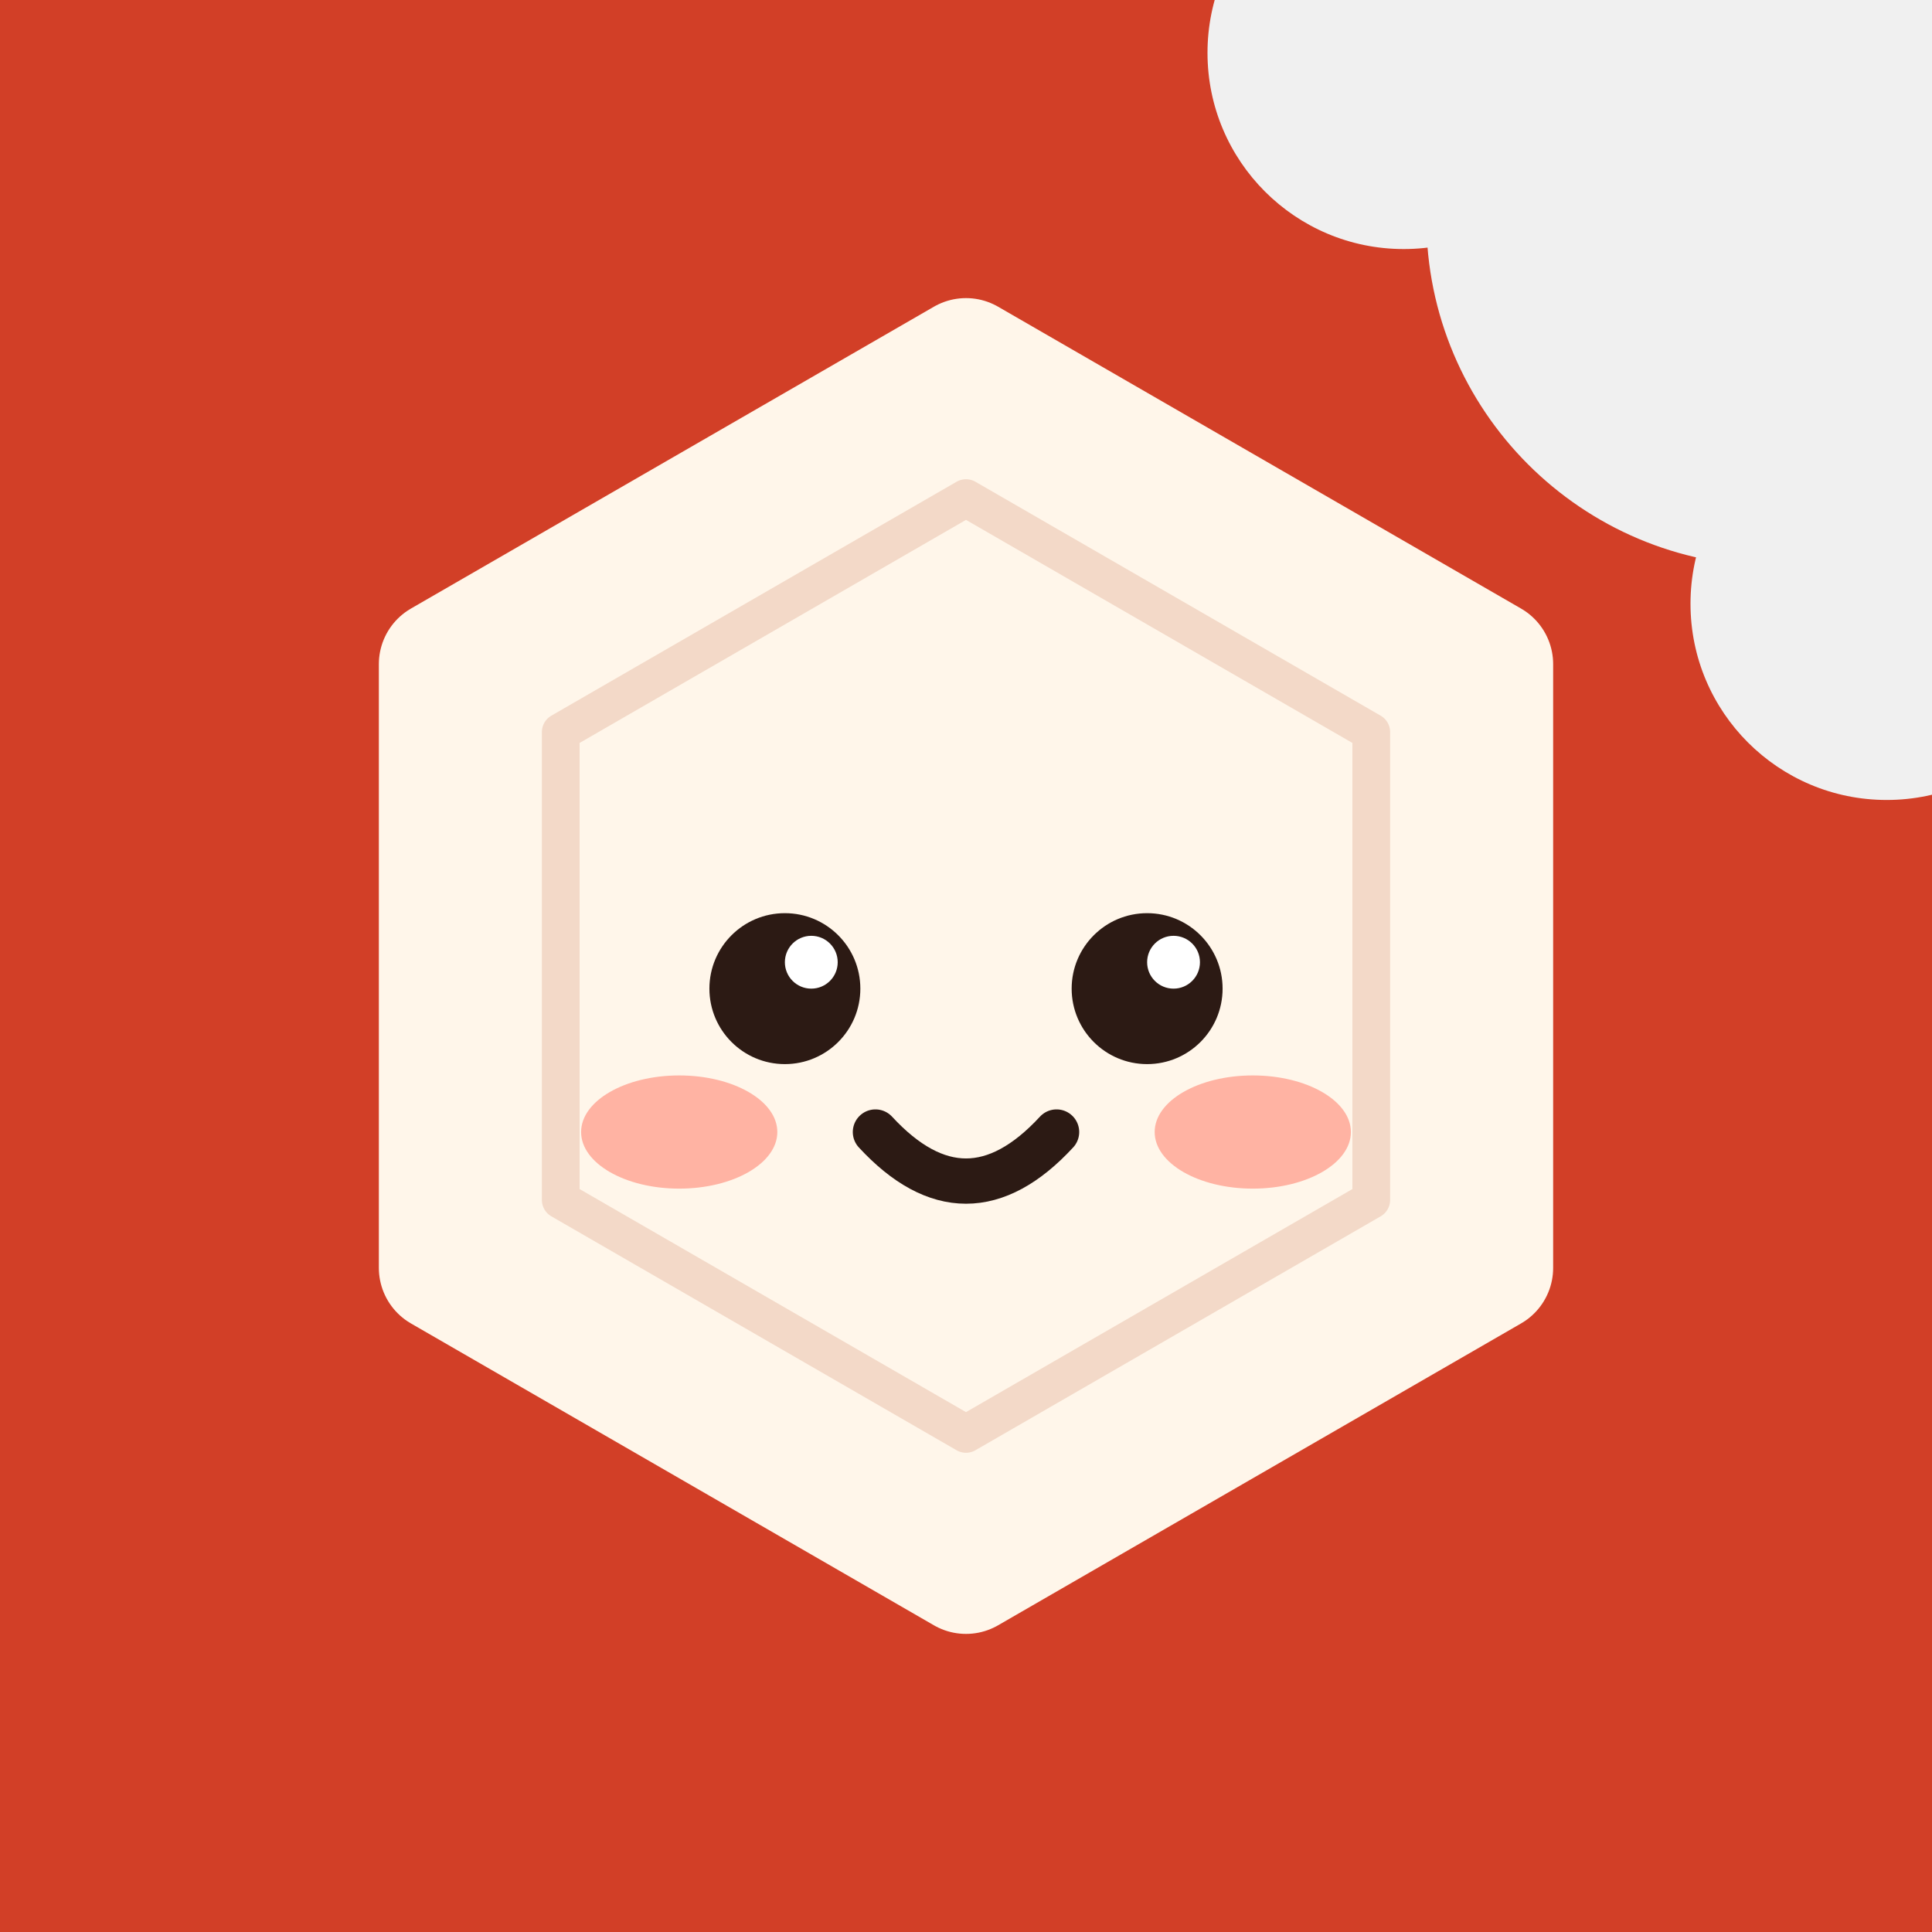
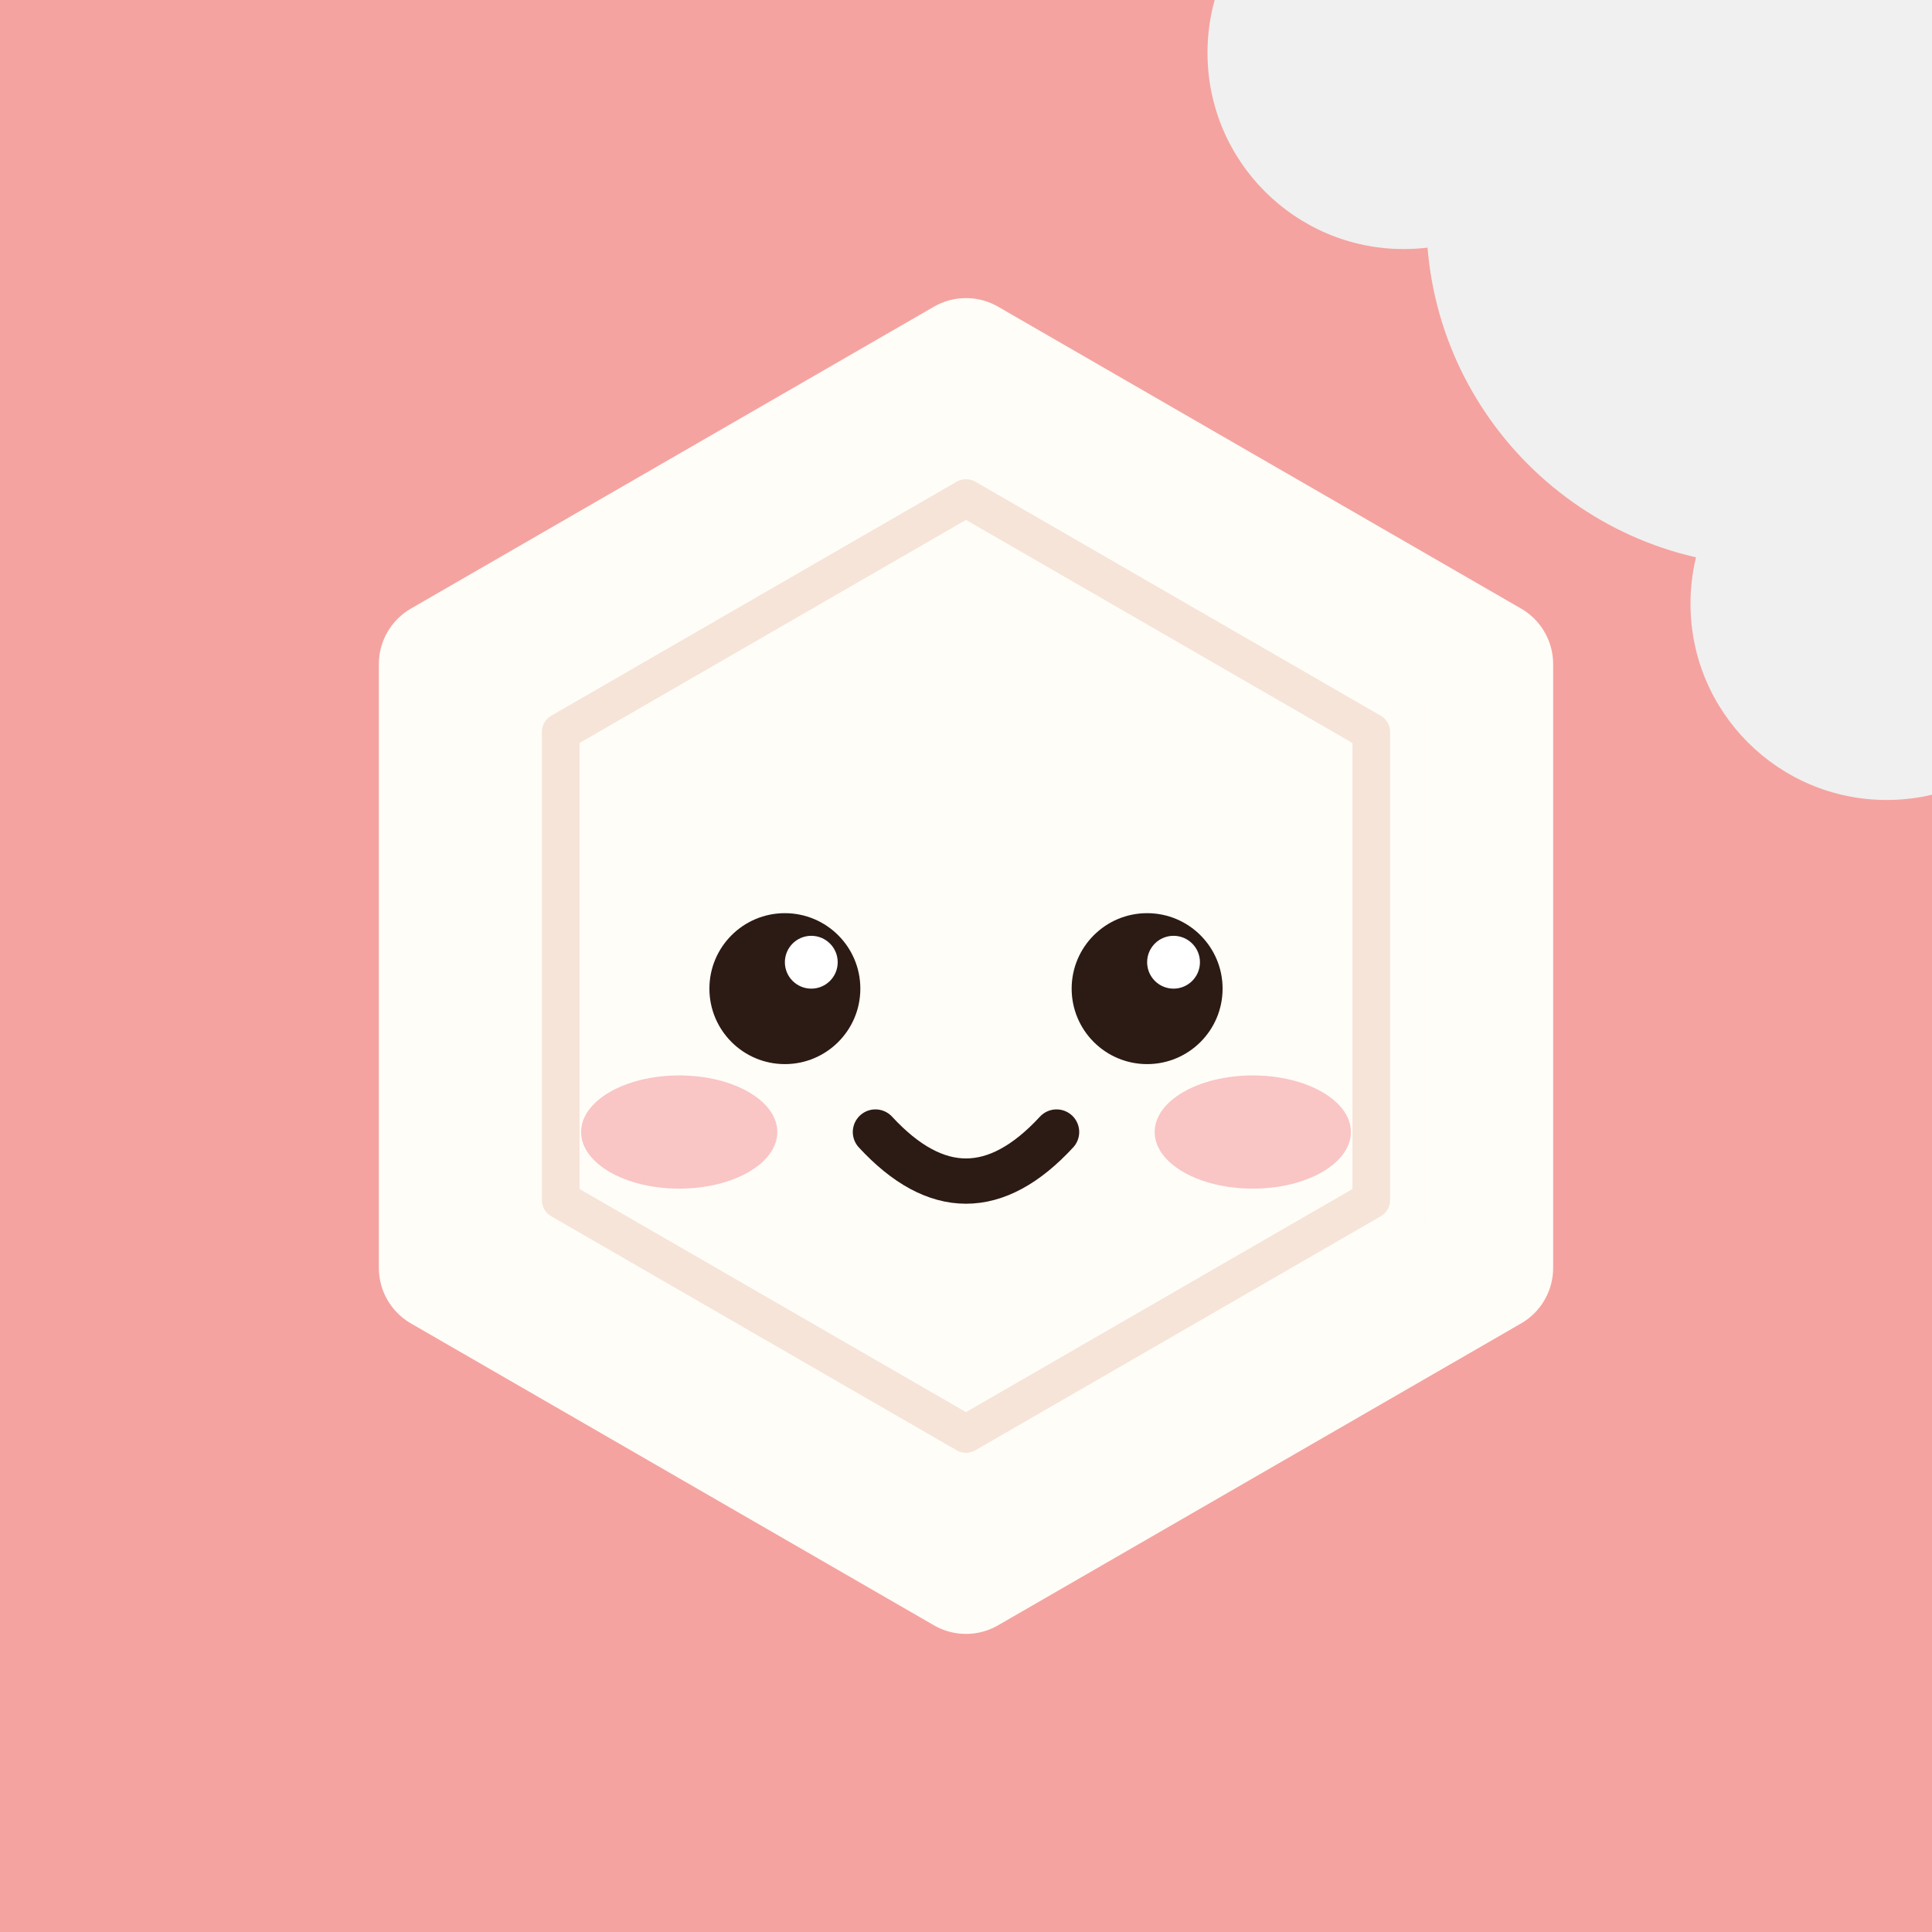
<svg xmlns="http://www.w3.org/2000/svg" viewBox="0 0 512 512">
  <defs>
    <mask id="b">
      <rect width="512" height="512" fill="#fff" />
      <circle cx="470" cy="58" r="92" fill="#000" />
      <circle cx="372" cy="14" r="52" fill="#000" />
      <circle cx="500" cy="160" r="52" fill="#000" />
    </mask>
  </defs>
-   <rect width="512" height="512" fill="#D23F27" mask="url(#b)" />
-   <path d="M256 96l138.6 80v160L256 416l-138.6-80V176z" fill="#FFF6EA" stroke="#FFF6EA" stroke-width="34" stroke-linejoin="round" />
-   <path d="M256 132l107.4 62v124L256 380l-107.4-62V194z" fill="none" stroke="#F3D9C8" stroke-width="10" stroke-linejoin="round" />
-   <ellipse cx="180" cy="300" rx="26" ry="15" fill="#FFB3A3" />
-   <ellipse cx="332" cy="300" rx="26" ry="15" fill="#FFB3A3" />
+   <rect width="512" height="512" fill="#F5A3A0" mask="url(#b)" />
+   <path d="M256 96l138.6 80v160L256 416l-138.6-80V176z" fill="#FFFDF8" stroke="#FFFDF8" stroke-width="34" stroke-linejoin="round" />
+   <path d="M256 132l107.4 62v124L256 380l-107.4-62V194z" fill="none" stroke="#F6E4D8" stroke-width="10" stroke-linejoin="round" />
+   <ellipse cx="180" cy="300" rx="26" ry="15" fill="#F0717A" fill-opacity=".4" />
+   <ellipse cx="332" cy="300" rx="26" ry="15" fill="#F0717A" fill-opacity=".4" />
  <circle cx="208" cy="262" r="20" fill="#2C1A14" />
  <circle cx="304" cy="262" r="20" fill="#2C1A14" />
  <circle cx="215" cy="255" r="7" fill="#fff" />
  <circle cx="311" cy="255" r="7" fill="#fff" />
  <path d="M232 300q24 26 48 0" fill="none" stroke="#2C1A14" stroke-width="12" stroke-linecap="round" />
</svg>
